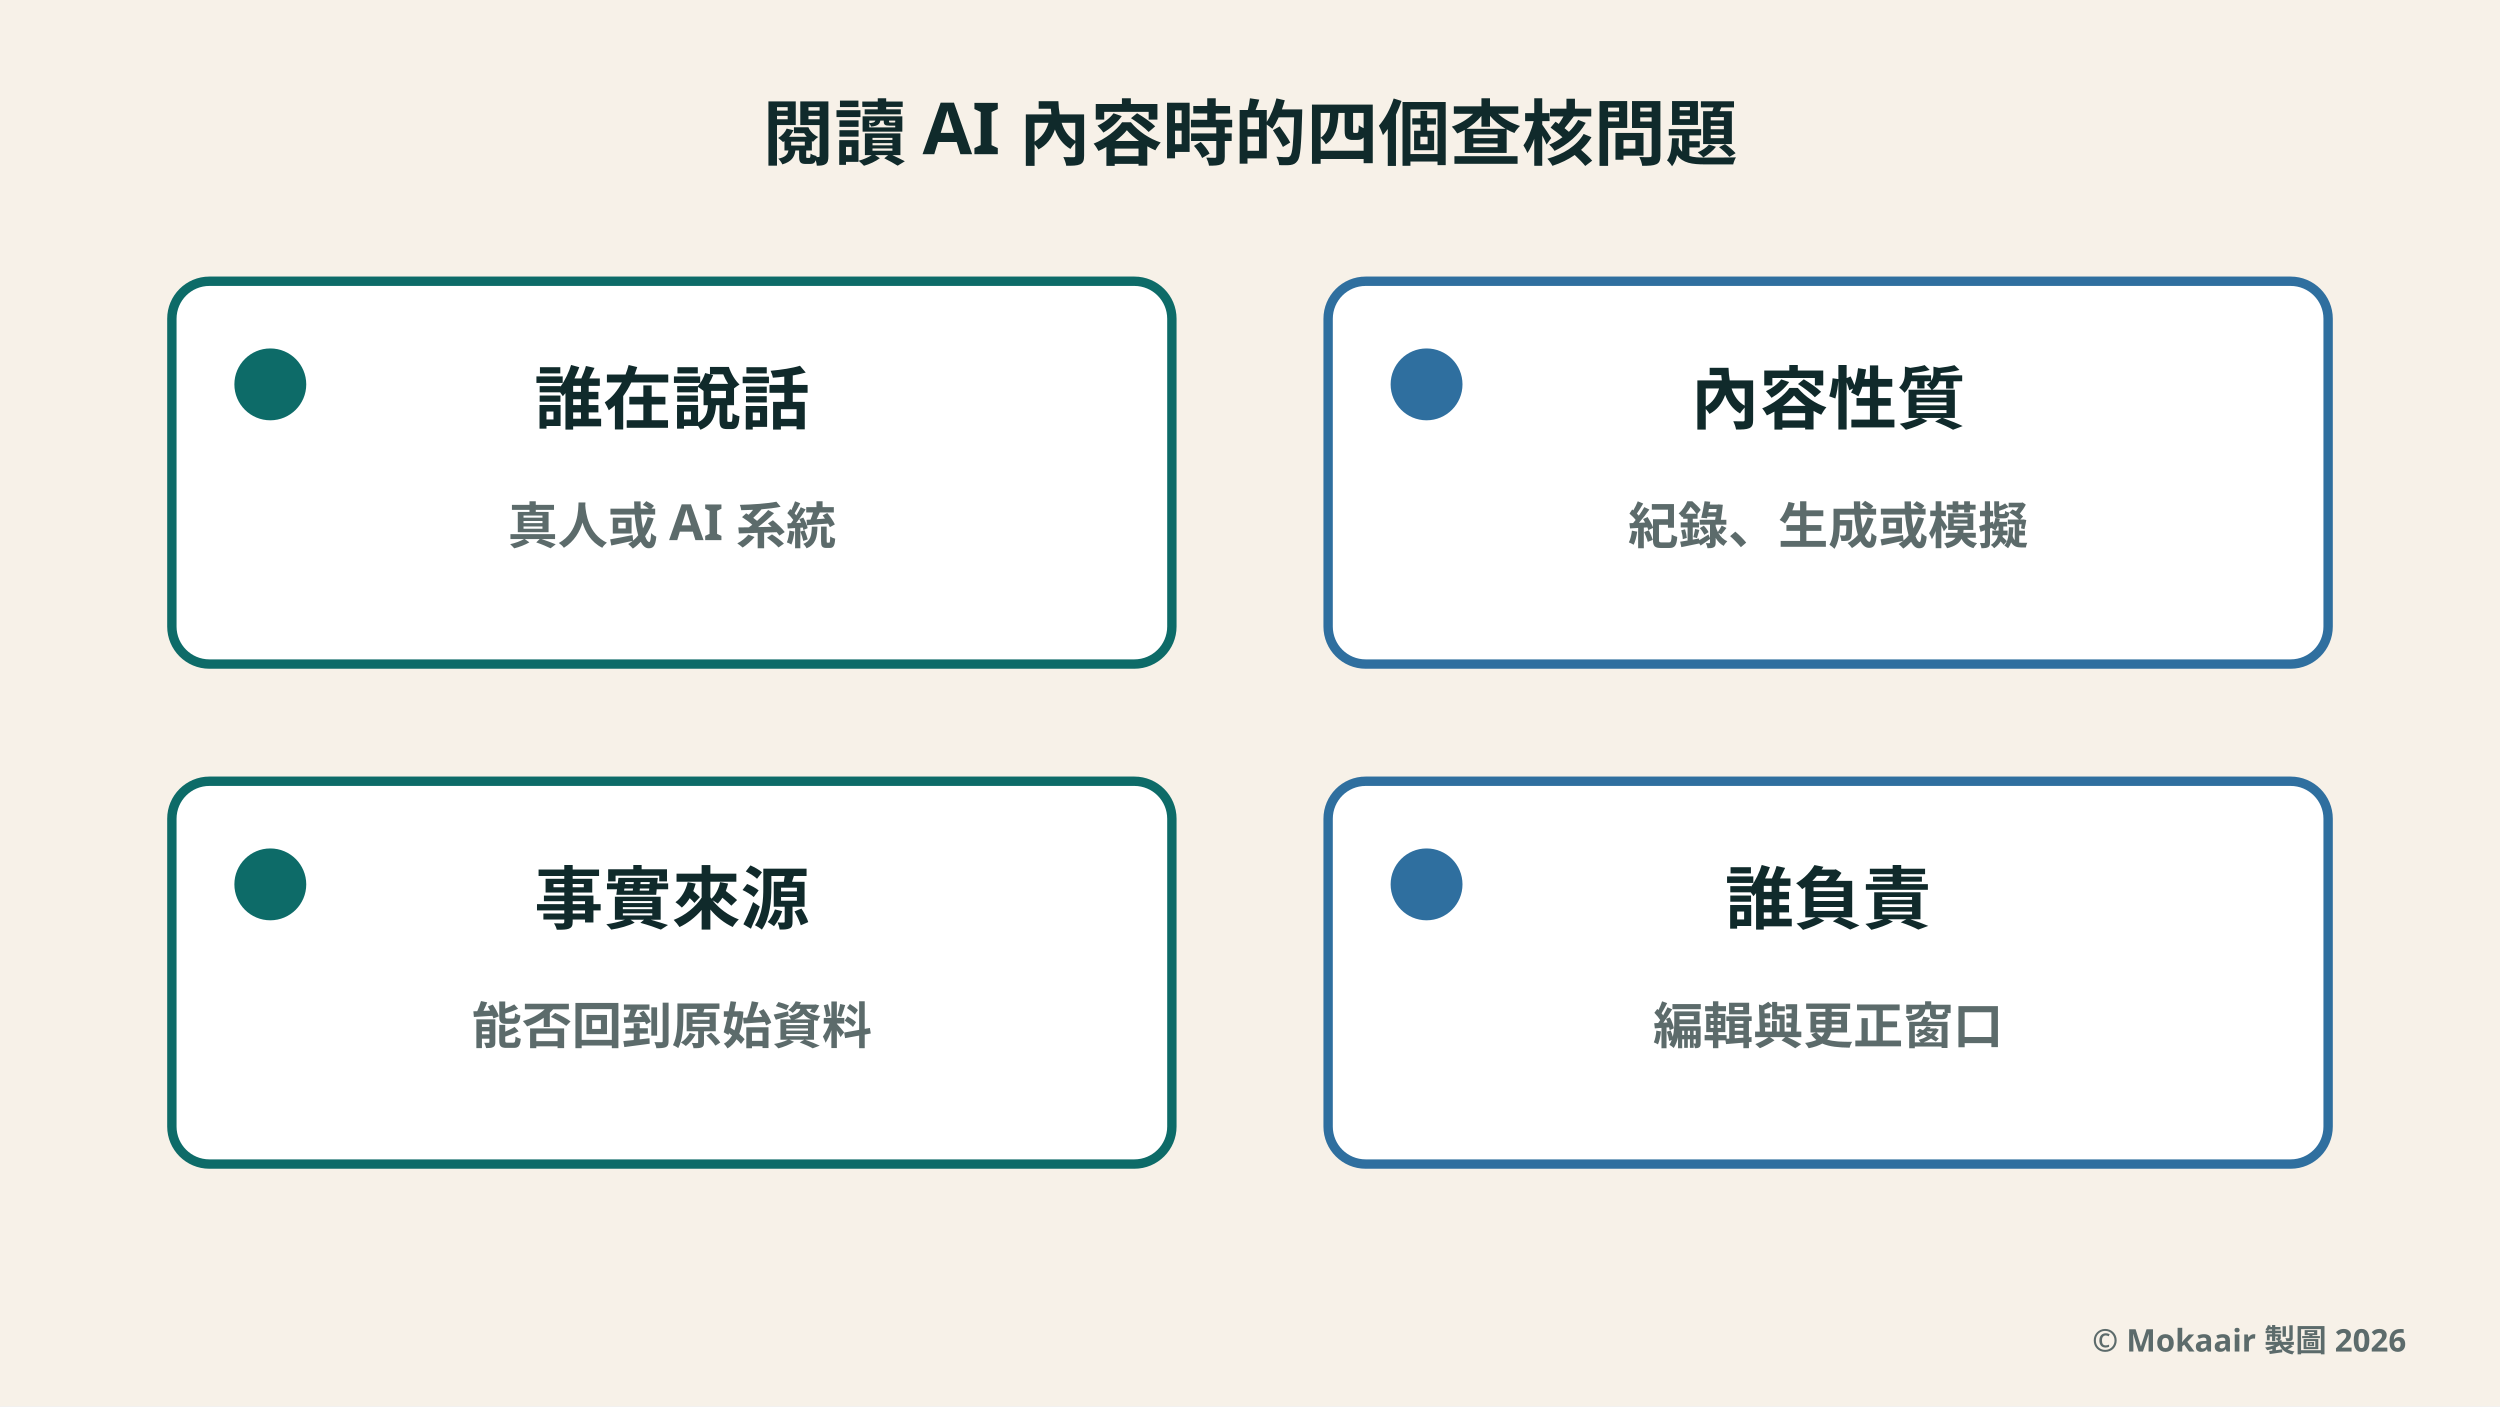
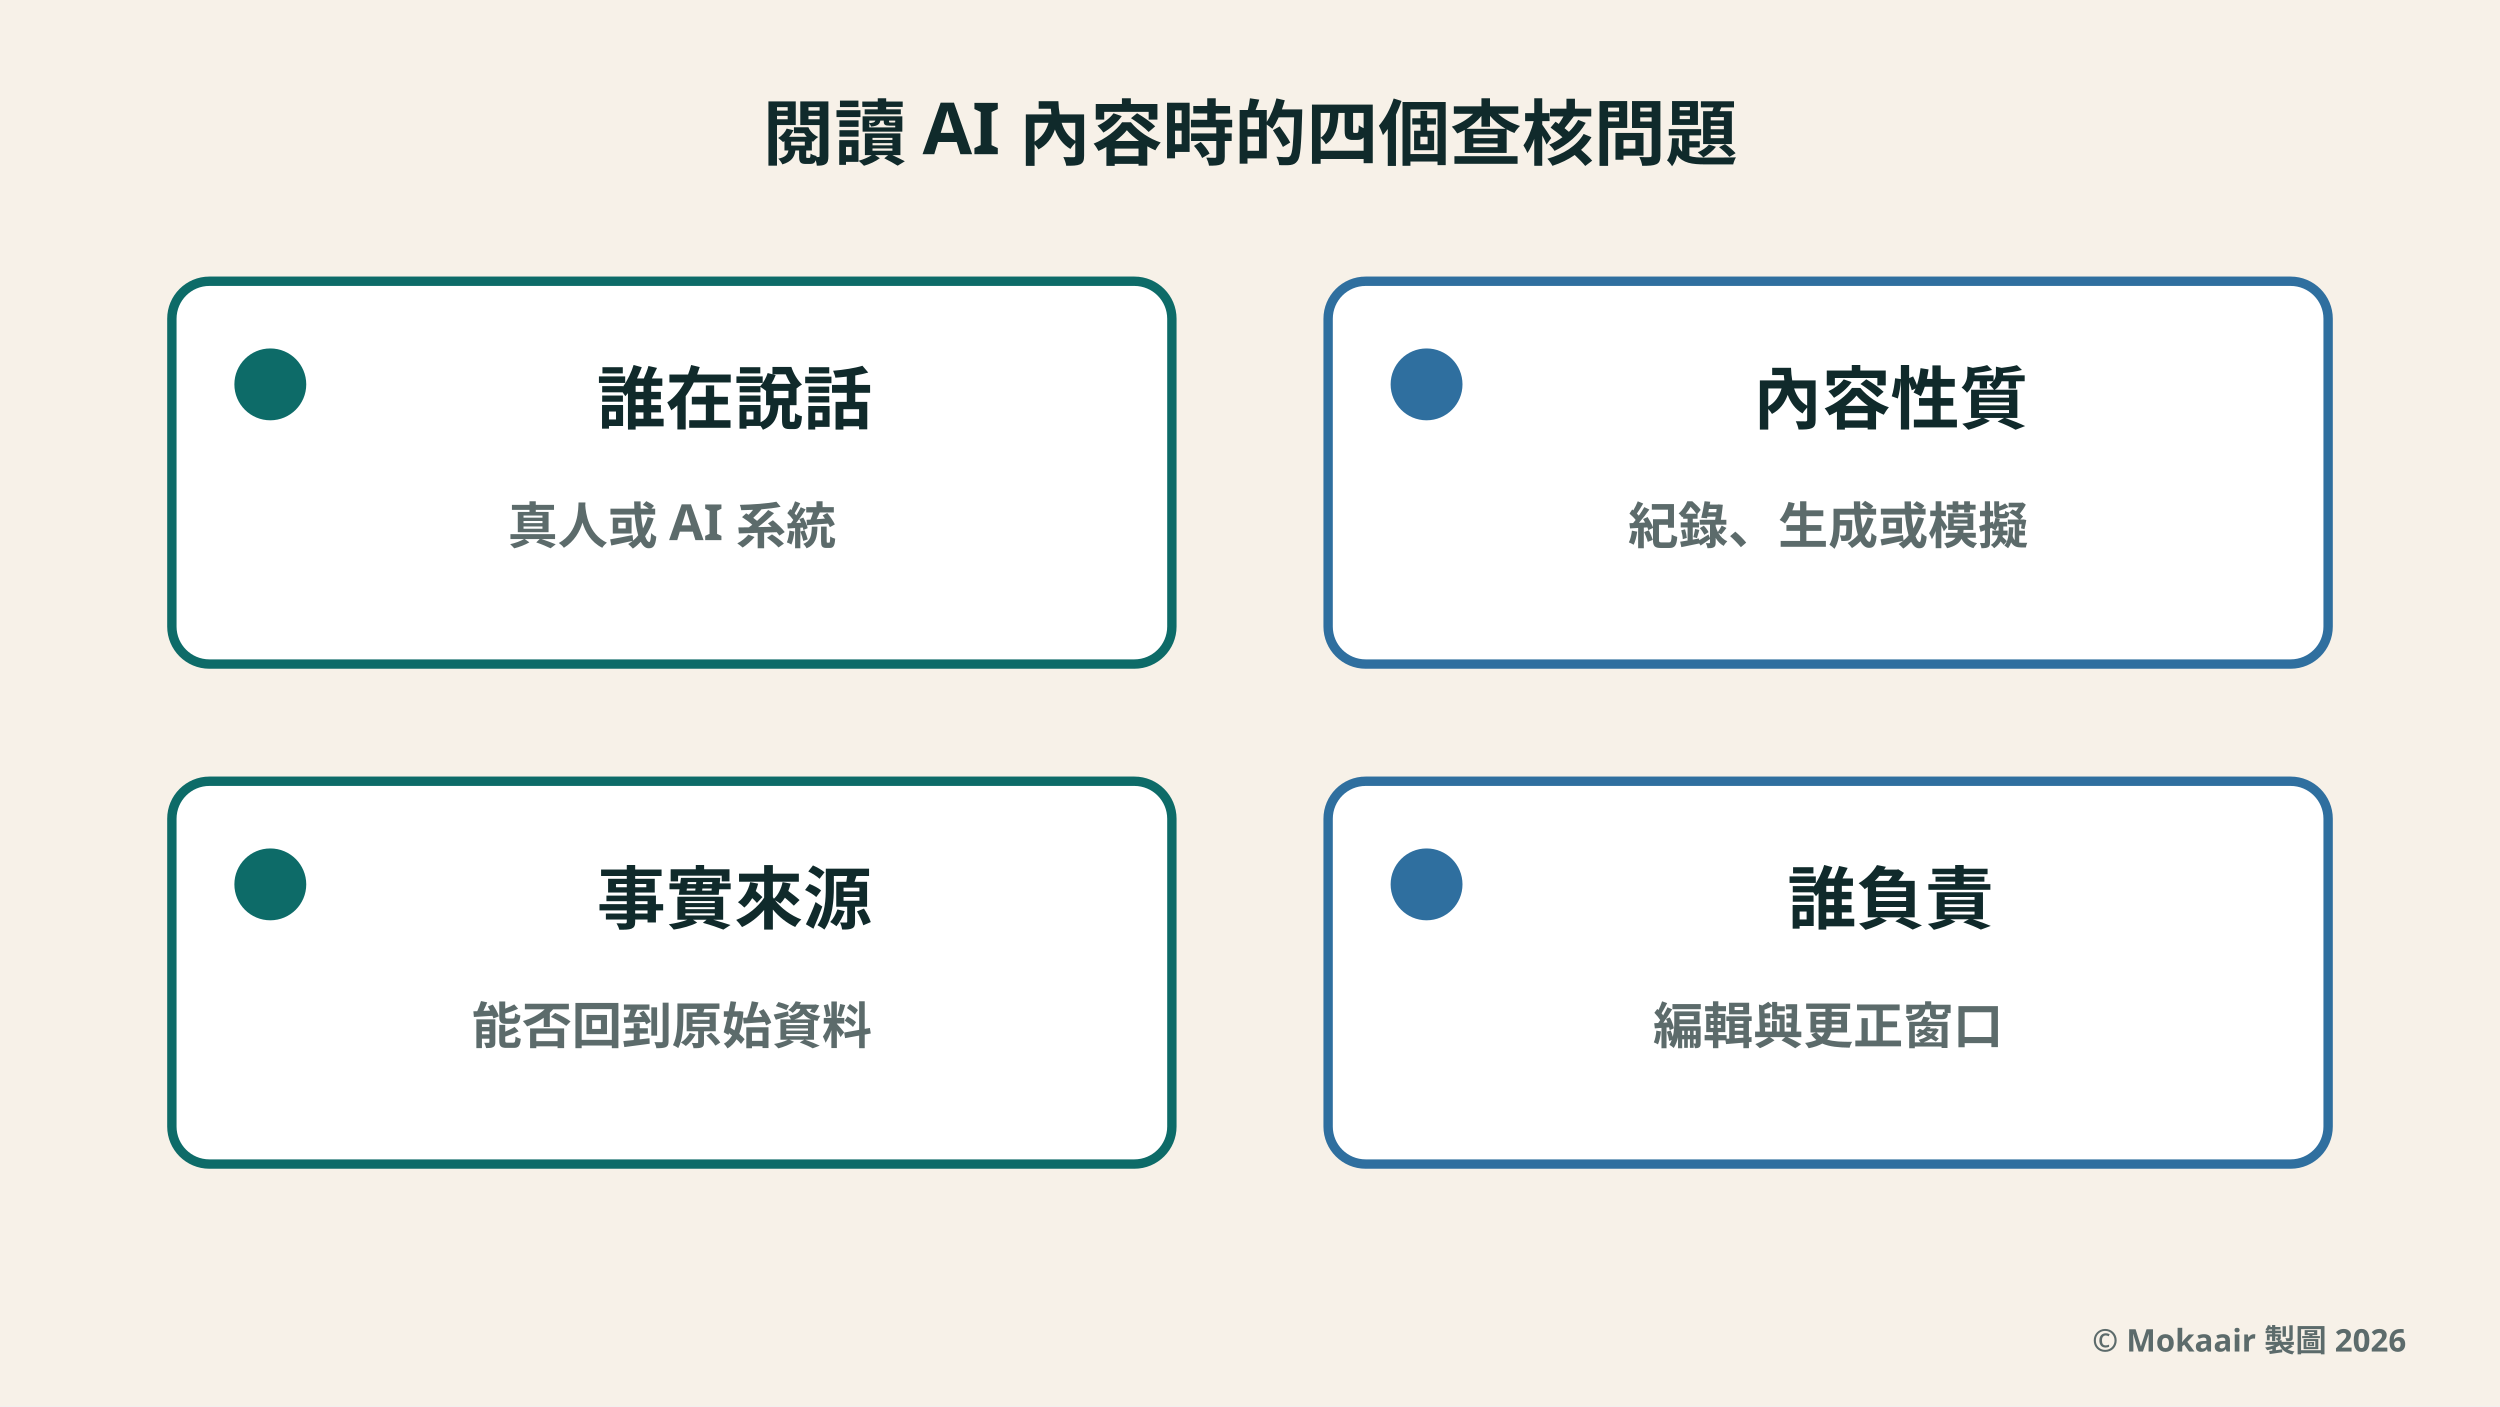
<svg xmlns="http://www.w3.org/2000/svg" viewBox="0 0 1600 900" width="1600" height="900" role="img" aria-labelledby="title desc" font-family="'Microsoft JhengHei','Noto Sans TC',sans-serif">
  <rect width="1600" height="900" fill="#F7F1E8" />
  <text x="800" y="102" font-size="46" font-weight="600" fill="#102A2B" text-anchor="middle">閱讀 AI 內容時的四個查核問題</text>
  <rect x="110" y="180" width="640" height="245" rx="24" fill="#FFFFFF" stroke="#0D6B68" stroke-width="6" />
  <circle cx="173" cy="246" r="23" fill="#0D6B68" stroke="none" stroke-width="6" />
-   <text x="430" y="271" font-size="44" font-weight="600" fill="#102A2B" text-anchor="middle">誰在說話</text>
+   <text x="470" y="271" font-size="44" font-weight="600" fill="#102A2B" text-anchor="middle">誰在說話</text>
  <text x="430" y="348" font-size="32" font-weight="600" fill="#5C6B6B" text-anchor="middle">真人或 AI 系統</text>
  <rect x="850" y="180" width="640" height="245" rx="24" fill="#FFFFFF" stroke="#2F6F9F" stroke-width="6" />
  <circle cx="913" cy="246" r="23" fill="#2F6F9F" stroke="none" stroke-width="6" />
-   <text x="1170" y="271" font-size="44" font-weight="600" fill="#102A2B" text-anchor="middle">內容性質</text>
+   <text x="1210" y="271" font-size="44" font-weight="600" fill="#102A2B" text-anchor="middle">內容性質</text>
  <text x="1170" y="348" font-size="32" font-weight="600" fill="#5C6B6B" text-anchor="middle">紀錄、生成或模擬</text>
  <rect x="110" y="500" width="640" height="245" rx="24" fill="#FFFFFF" stroke="#0D6B68" stroke-width="6" />
  <circle cx="173" cy="566" r="23" fill="#0D6B68" stroke="none" stroke-width="6" />
-   <text x="430" y="591" font-size="44" font-weight="600" fill="#102A2B" text-anchor="middle">事實來源</text>
+   <text x="470" y="591" font-size="44" font-weight="600" fill="#102A2B" text-anchor="middle">事實來源</text>
  <text x="430" y="668" font-size="32" font-weight="600" fill="#5C6B6B" text-anchor="middle">能否回到原始資料</text>
  <rect x="850" y="500" width="640" height="245" rx="24" fill="#FFFFFF" stroke="#2F6F9F" stroke-width="6" />
  <circle cx="913" cy="566" r="23" fill="#2F6F9F" stroke="none" stroke-width="6" />
-   <text x="1170" y="591" font-size="44" font-weight="600" fill="#102A2B" text-anchor="middle">誰負責</text>
+   <text x="1210" y="591" font-size="44" font-weight="600" fill="#102A2B" text-anchor="middle">誰負責</text>
  <text x="1170" y="668" font-size="32" font-weight="600" fill="#5C6B6B" text-anchor="middle">編輯與更正窗口</text>
  <text x="1540" y="865" font-size="20" font-weight="600" fill="#5C6B6B" text-anchor="end">© Mokaair 製圖 2026</text>
</svg>
